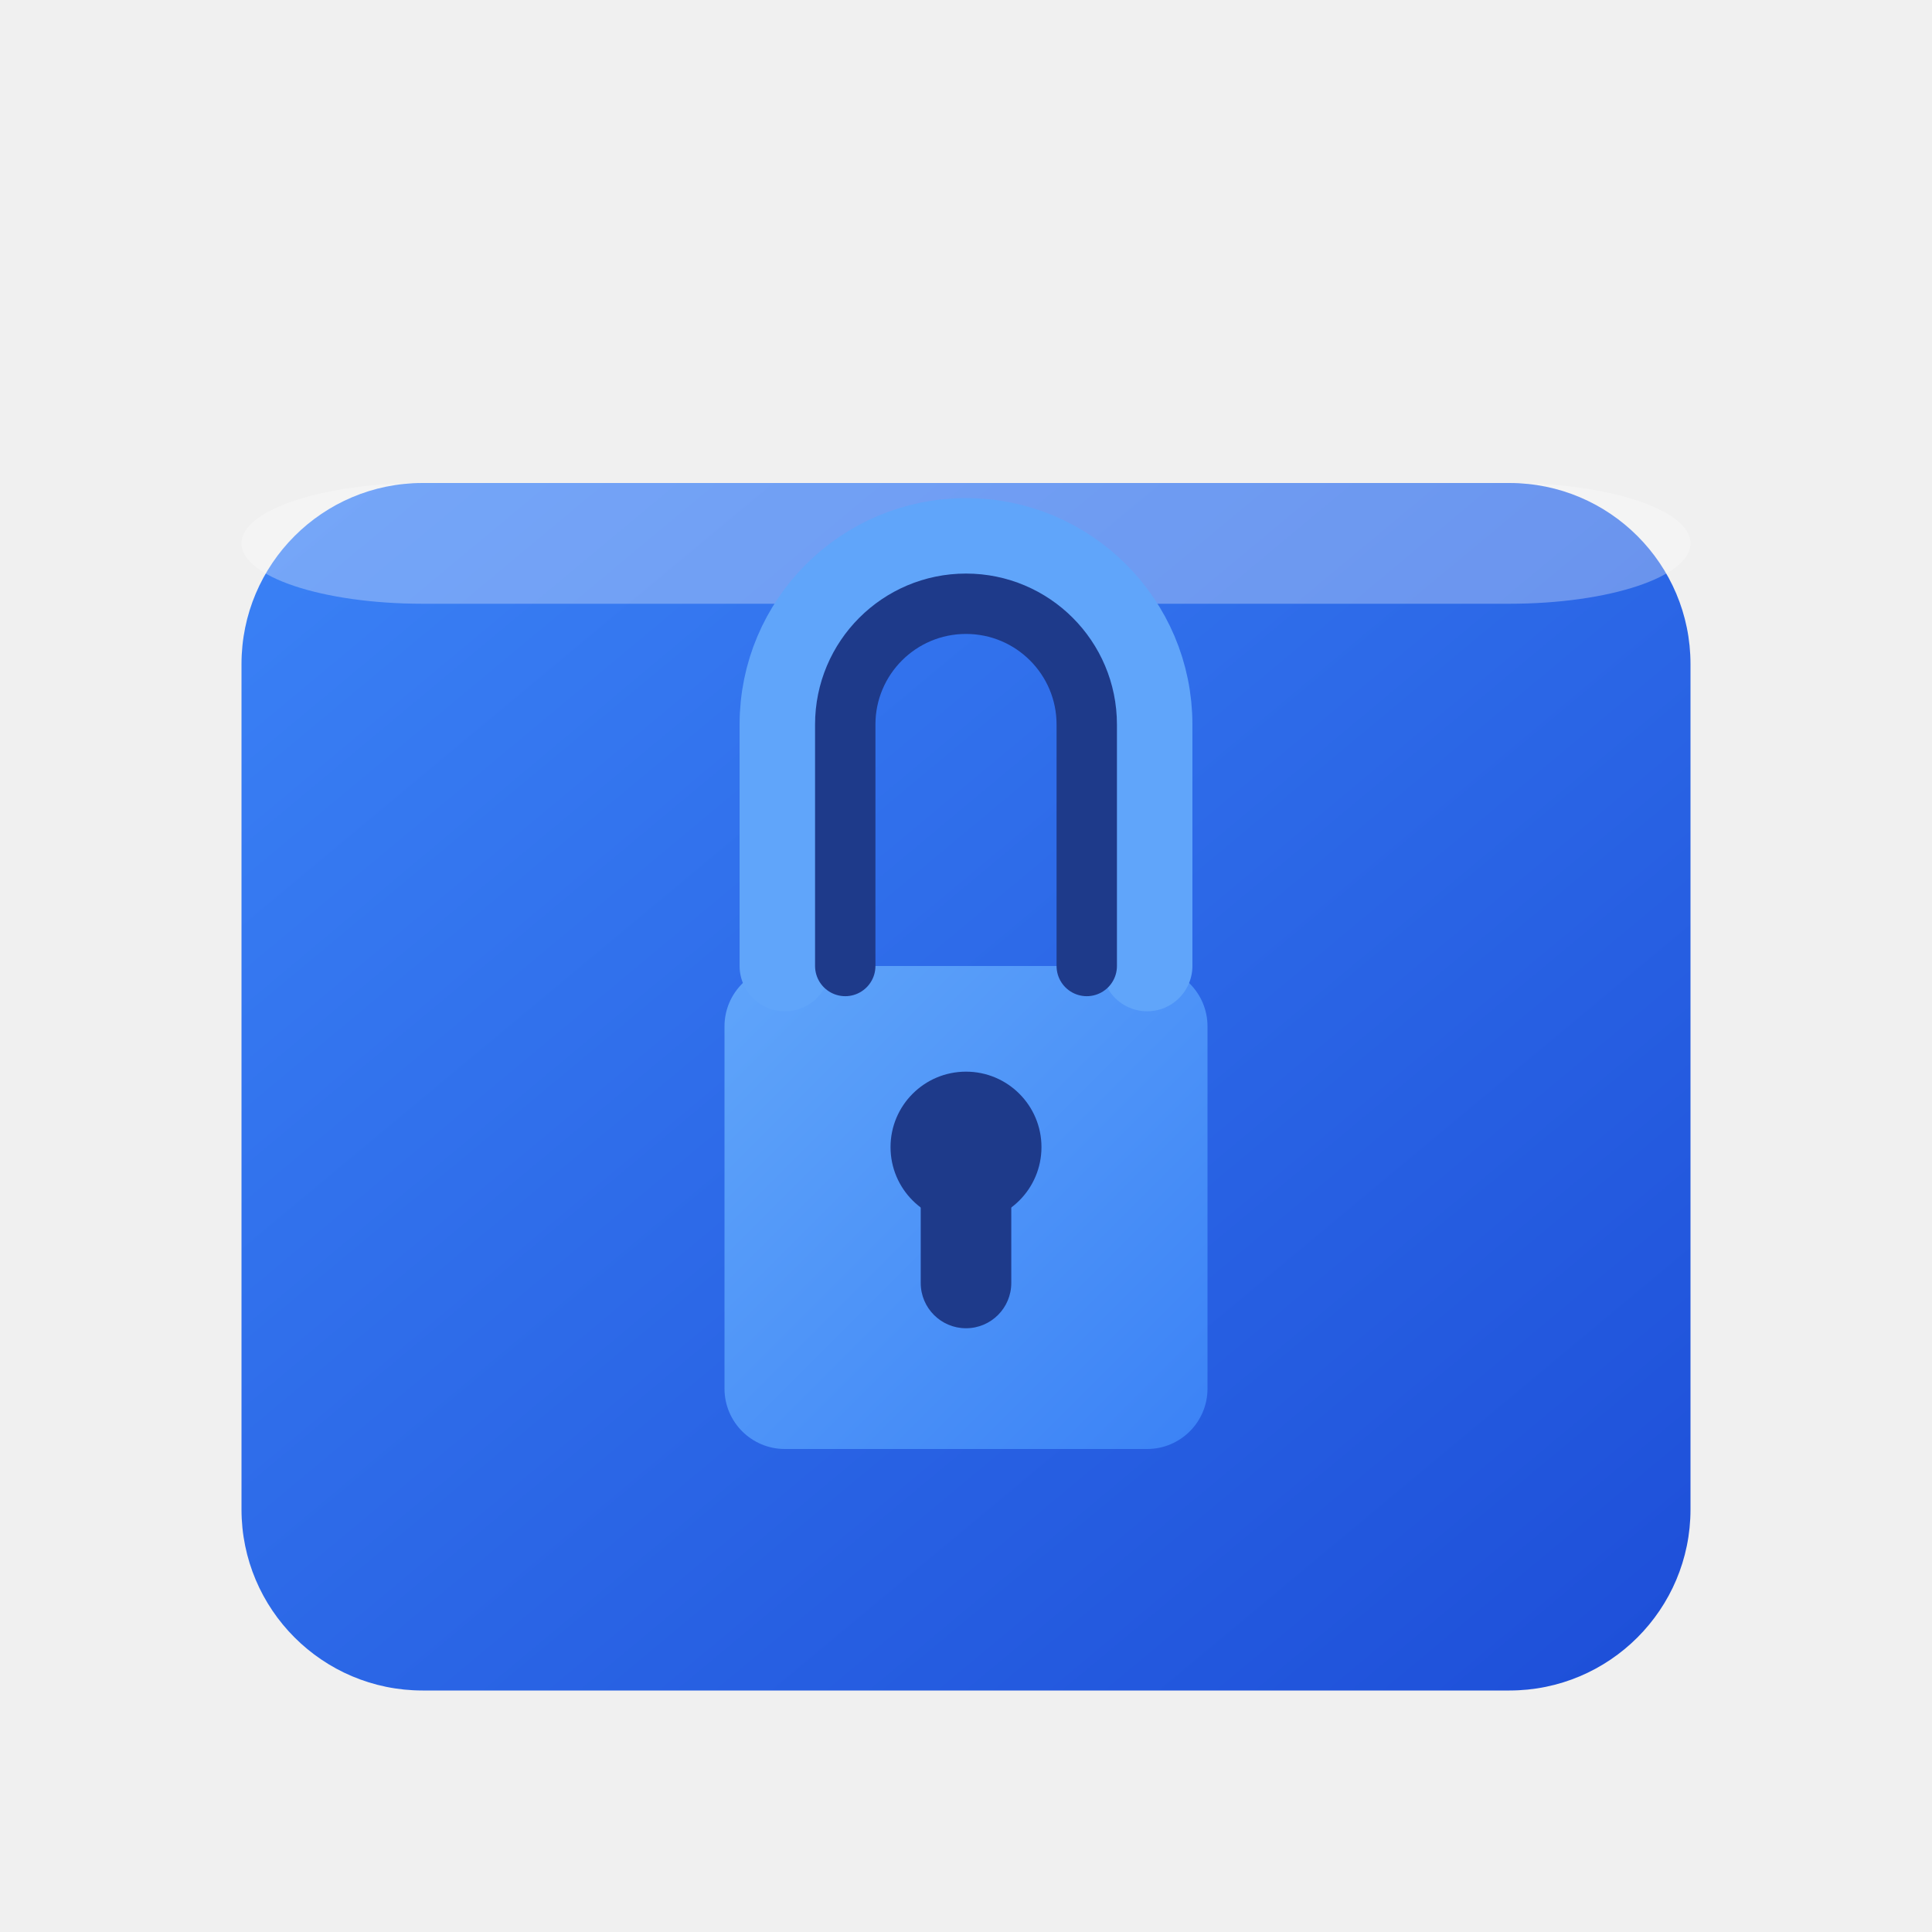
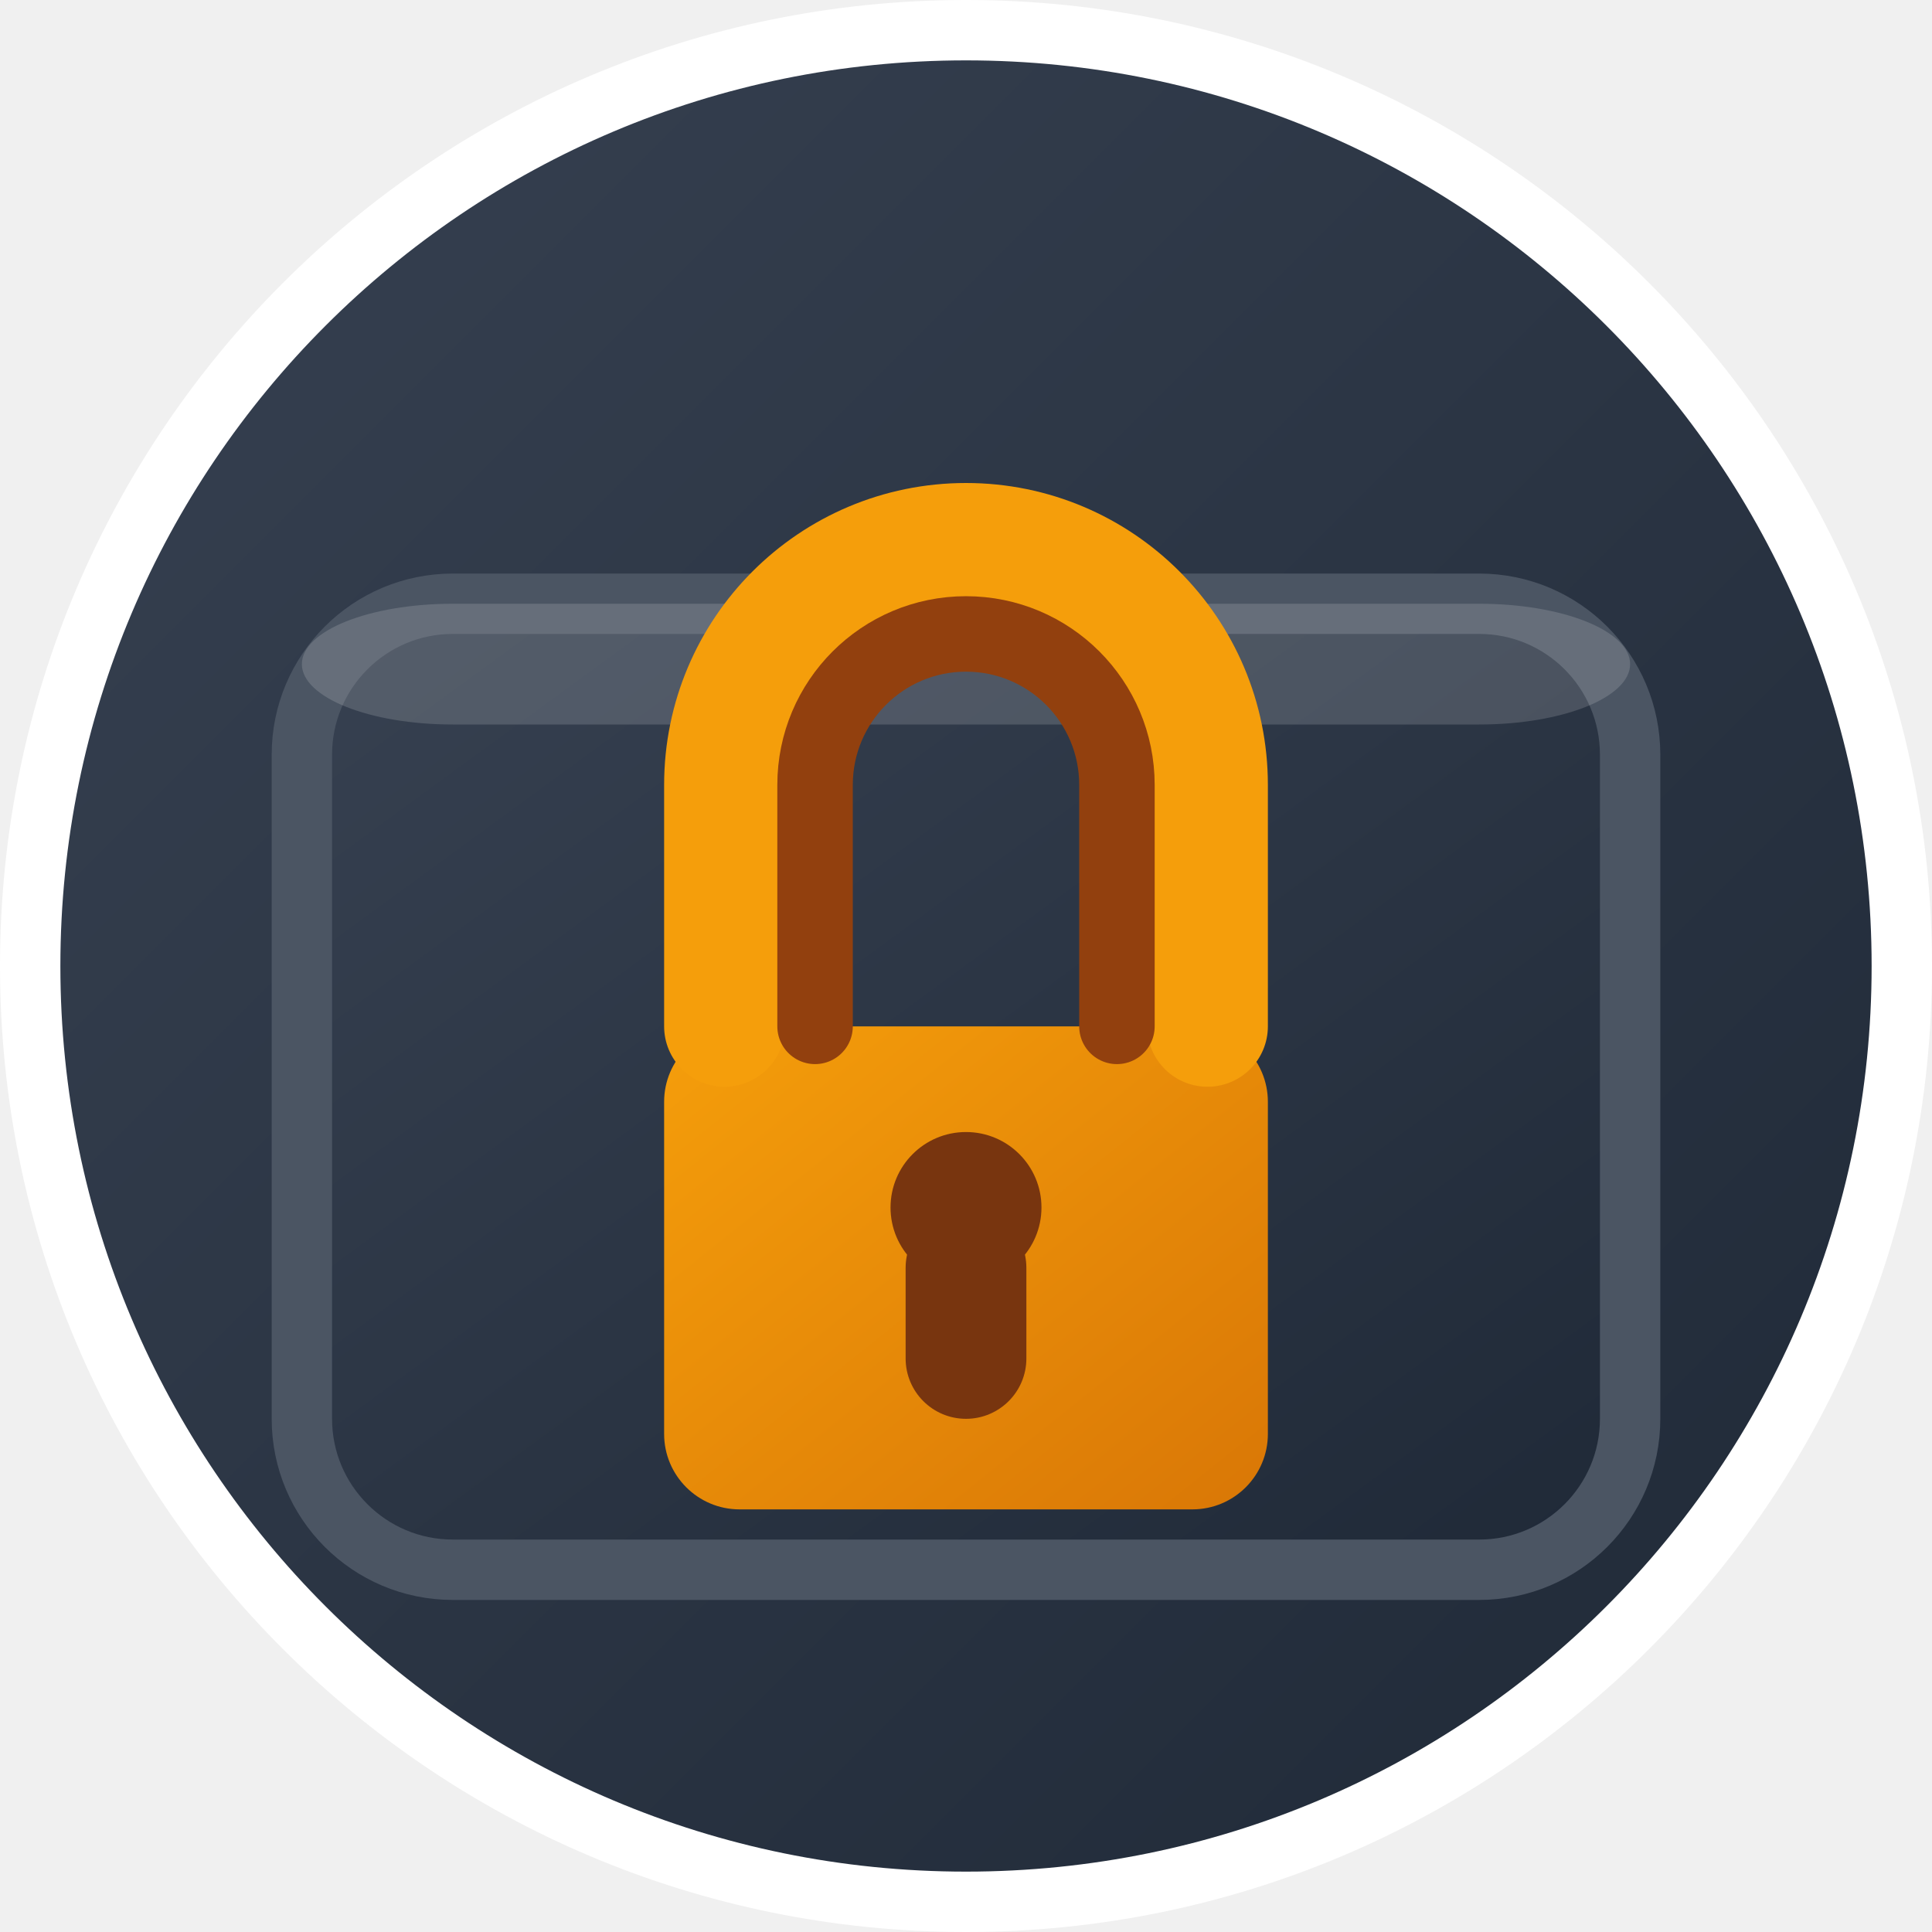
<svg xmlns="http://www.w3.org/2000/svg" viewBox="0 0 64 64" fill="none">
  <defs>
+     <linearGradient id="lockGradient" x1="0%" y1="0%" x2="100%" y2="100%">
+       <stop offset="0%" style="stop-color:#f59e0b;stop-opacity:1" />
+       <stop offset="100%" style="stop-color:#d97706;stop-opacity:1" />
+     </linearGradient>
    <linearGradient id="boxGradient" x1="0%" y1="0%" x2="100%" y2="100%">
-       <stop offset="0%" style="stop-color:#3b82f6;stop-opacity:1" />
-       <stop offset="100%" style="stop-color:#1d4ed8;stop-opacity:1" />
-     </linearGradient>
-     <linearGradient id="lockGradient" x1="0%" y1="0%" x2="100%" y2="100%">
-       <stop offset="0%" style="stop-color:#60a5fa;stop-opacity:1" />
-       <stop offset="100%" style="stop-color:#3b82f6;stop-opacity:1" />
+       <stop offset="0%" style="stop-color:#374151;stop-opacity:1" />
+       <stop offset="100%" style="stop-color:#1f2937;stop-opacity:1" />
    </linearGradient>
  </defs>
-   <rect x="8" y="16" width="48" height="40" rx="6" fill="url(#boxGradient)" />
-   <rect x="8" y="16" width="48" height="4" rx="6" fill="rgba(255,255,255,0.3)" />
-   <rect x="24" y="32" width="16" height="16" rx="2" fill="url(#lockGradient)" />
-   <circle cx="32" cy="38" r="2.5" fill="#1e3a8a" />
-   <rect x="30.5" y="38" width="3" height="6" rx="1.5" fill="#1e3a8a" />
-   <path d="M 26 32 L 26 24 C 26 20.686 28.686 18 32 18 C 35.314 18 38 20.686 38 24 L 38 32" stroke="#60a5fa" stroke-width="3" fill="none" stroke-linecap="round" />
-   <path d="M 28 32 L 28 24 C 28 21.791 29.791 20 32 20 C 34.209 20 36 21.791 36 24 L 36 32" stroke="#1e3a8a" stroke-width="2" fill="none" stroke-linecap="round" />
+   <circle cx="32" cy="32" r="32" fill="#ffffff" />
+   <circle cx="32" cy="32" r="30" fill="url(#boxGradient)" />
+   <rect x="10" y="20" width="44" height="32" rx="5" fill="url(#boxGradient)" stroke="#4b5563" stroke-width="2" />
+   <rect x="10" y="20" width="44" height="4" rx="5" fill="rgba(255,255,255,0.15)" />
+   <rect x="22" y="34" width="20" height="16" rx="2.5" fill="url(#lockGradient)" />
+   <circle cx="32" cy="40" r="2.5" fill="#78350f" />
+   <rect x="30" y="40" width="4" height="7" rx="2" fill="#78350f" />
+   <path d="M 24 34 L 24 26 C 24 21.582 27.582 18 32 18 C 36.418 18 40 21.582 40 26 L 40 34" stroke="#f59e0b" stroke-width="4" fill="none" stroke-linecap="round" />
+   <path d="M 27 34 L 27 26 C 27 23.239 29.239 21 32 21 C 34.761 21 37 23.239 37 26 L 37 34" stroke="#92400e" stroke-width="2.5" fill="none" stroke-linecap="round" />
</svg>
